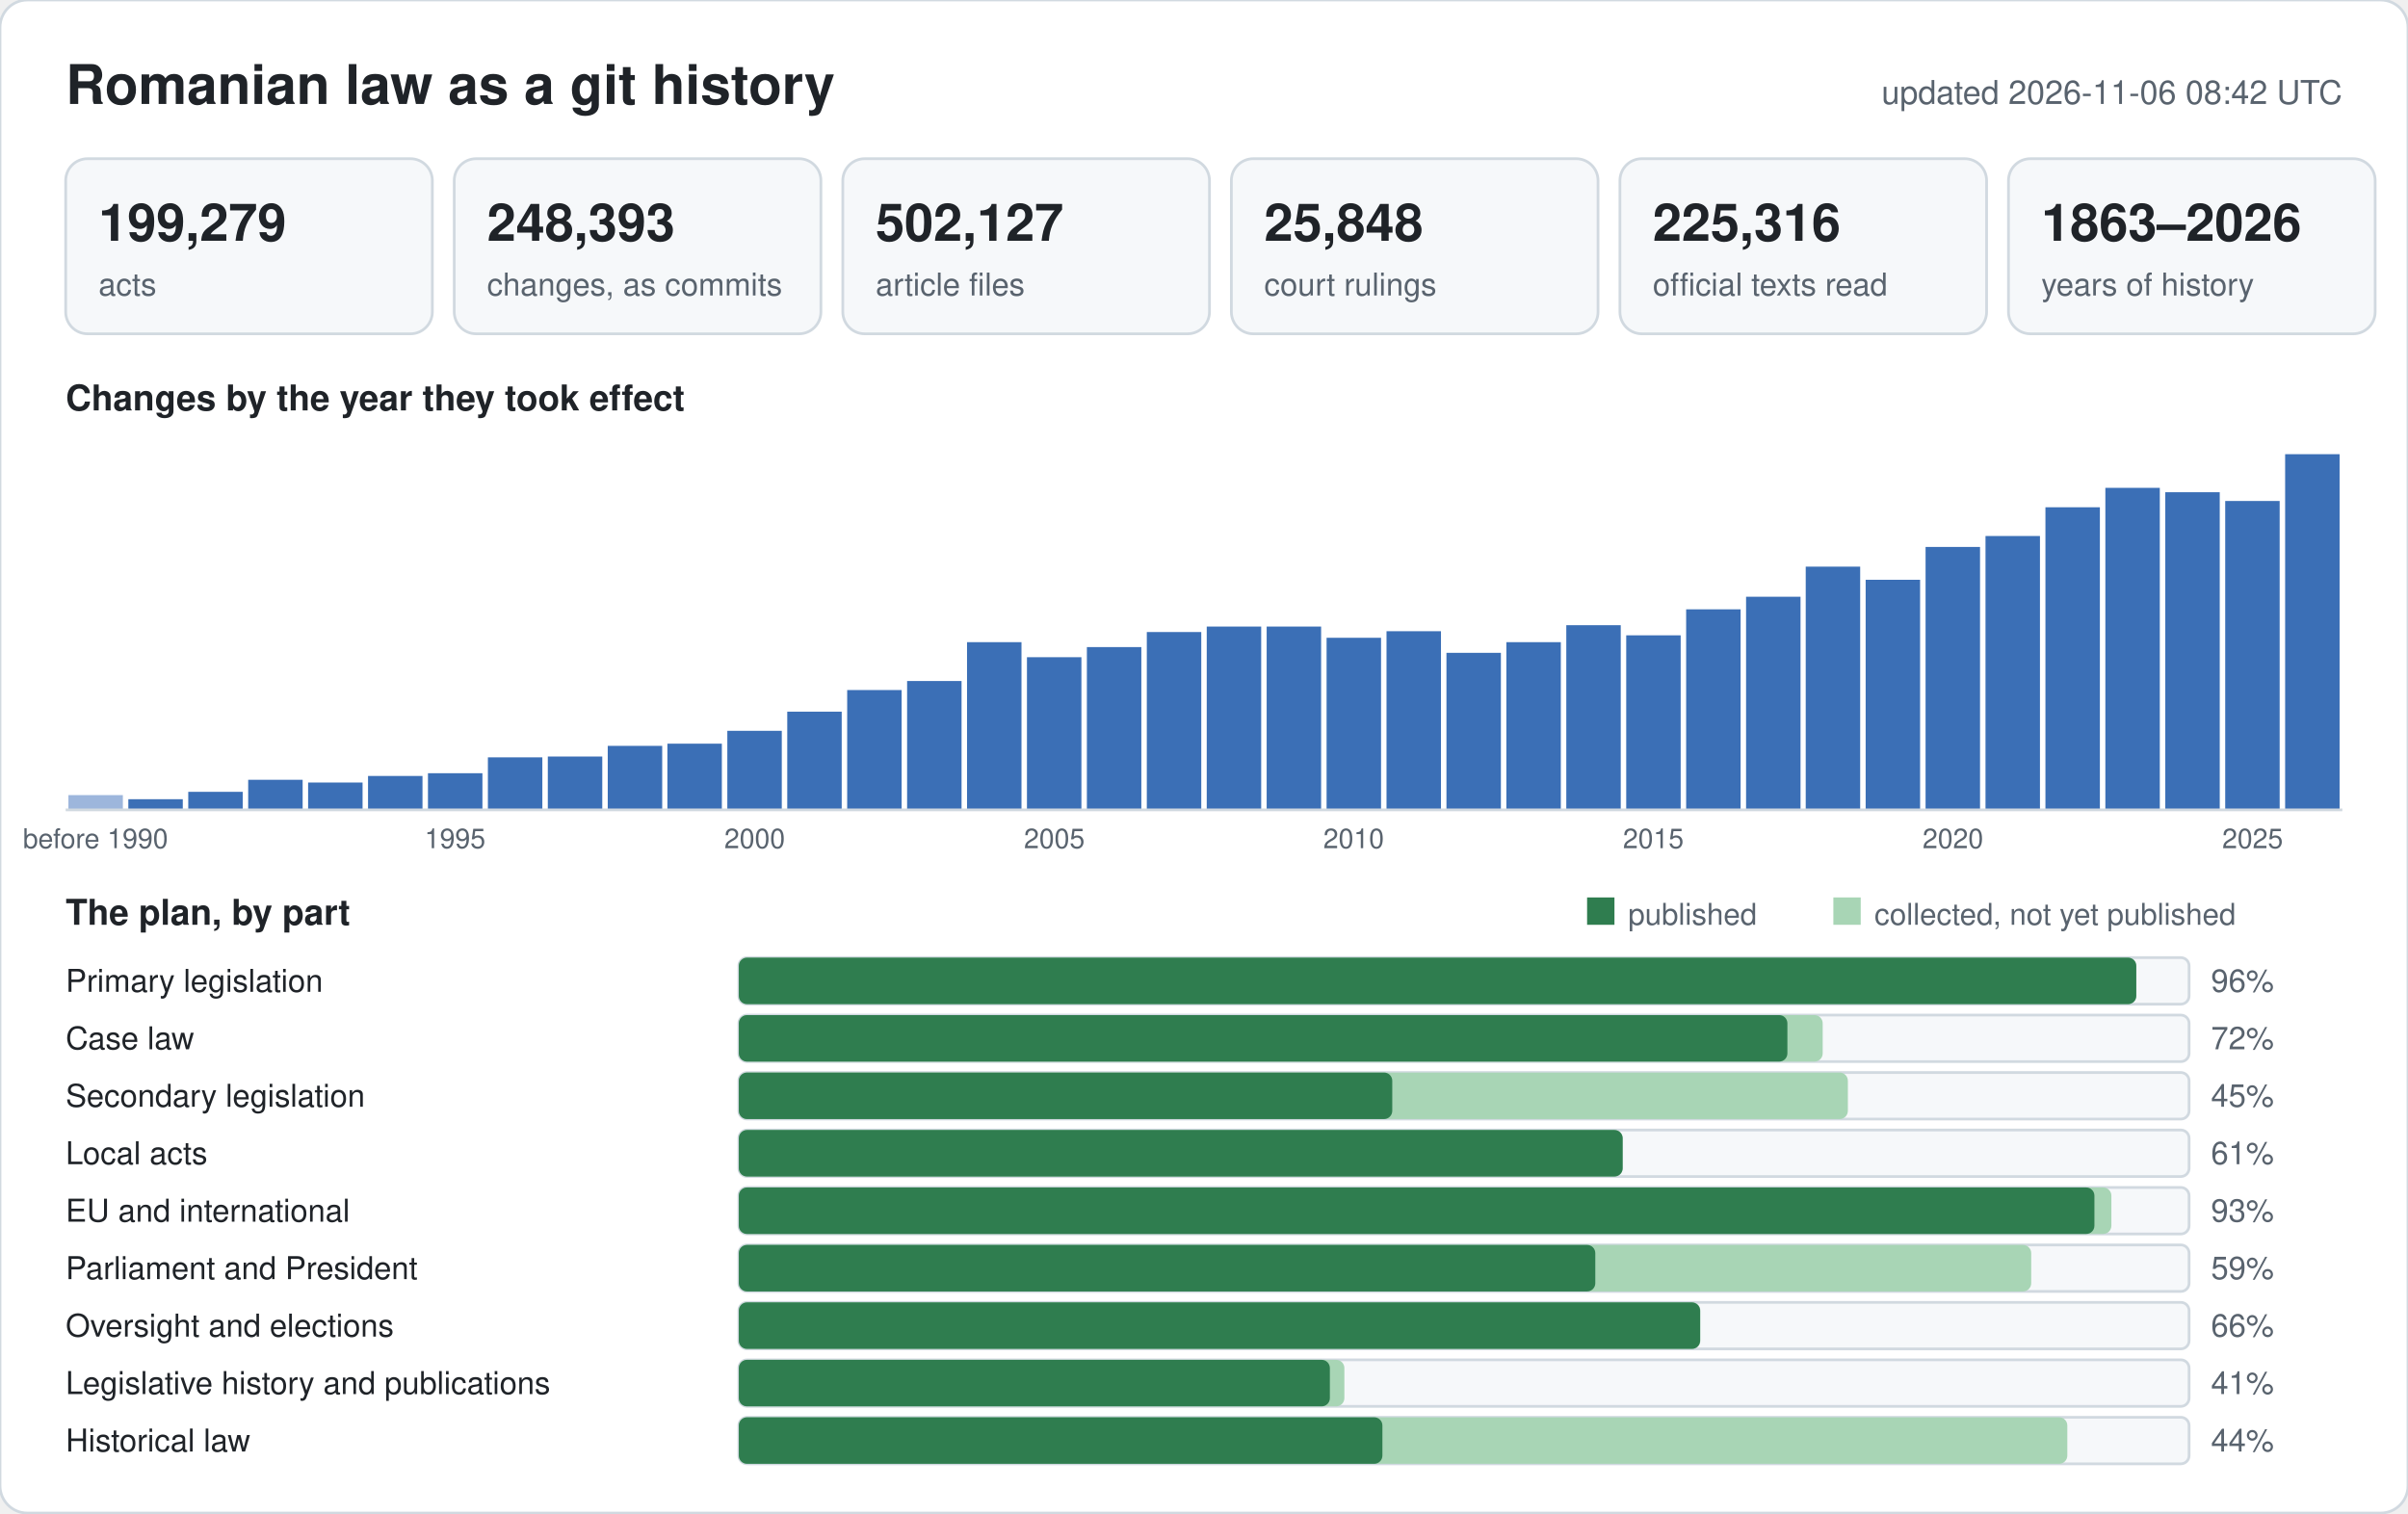
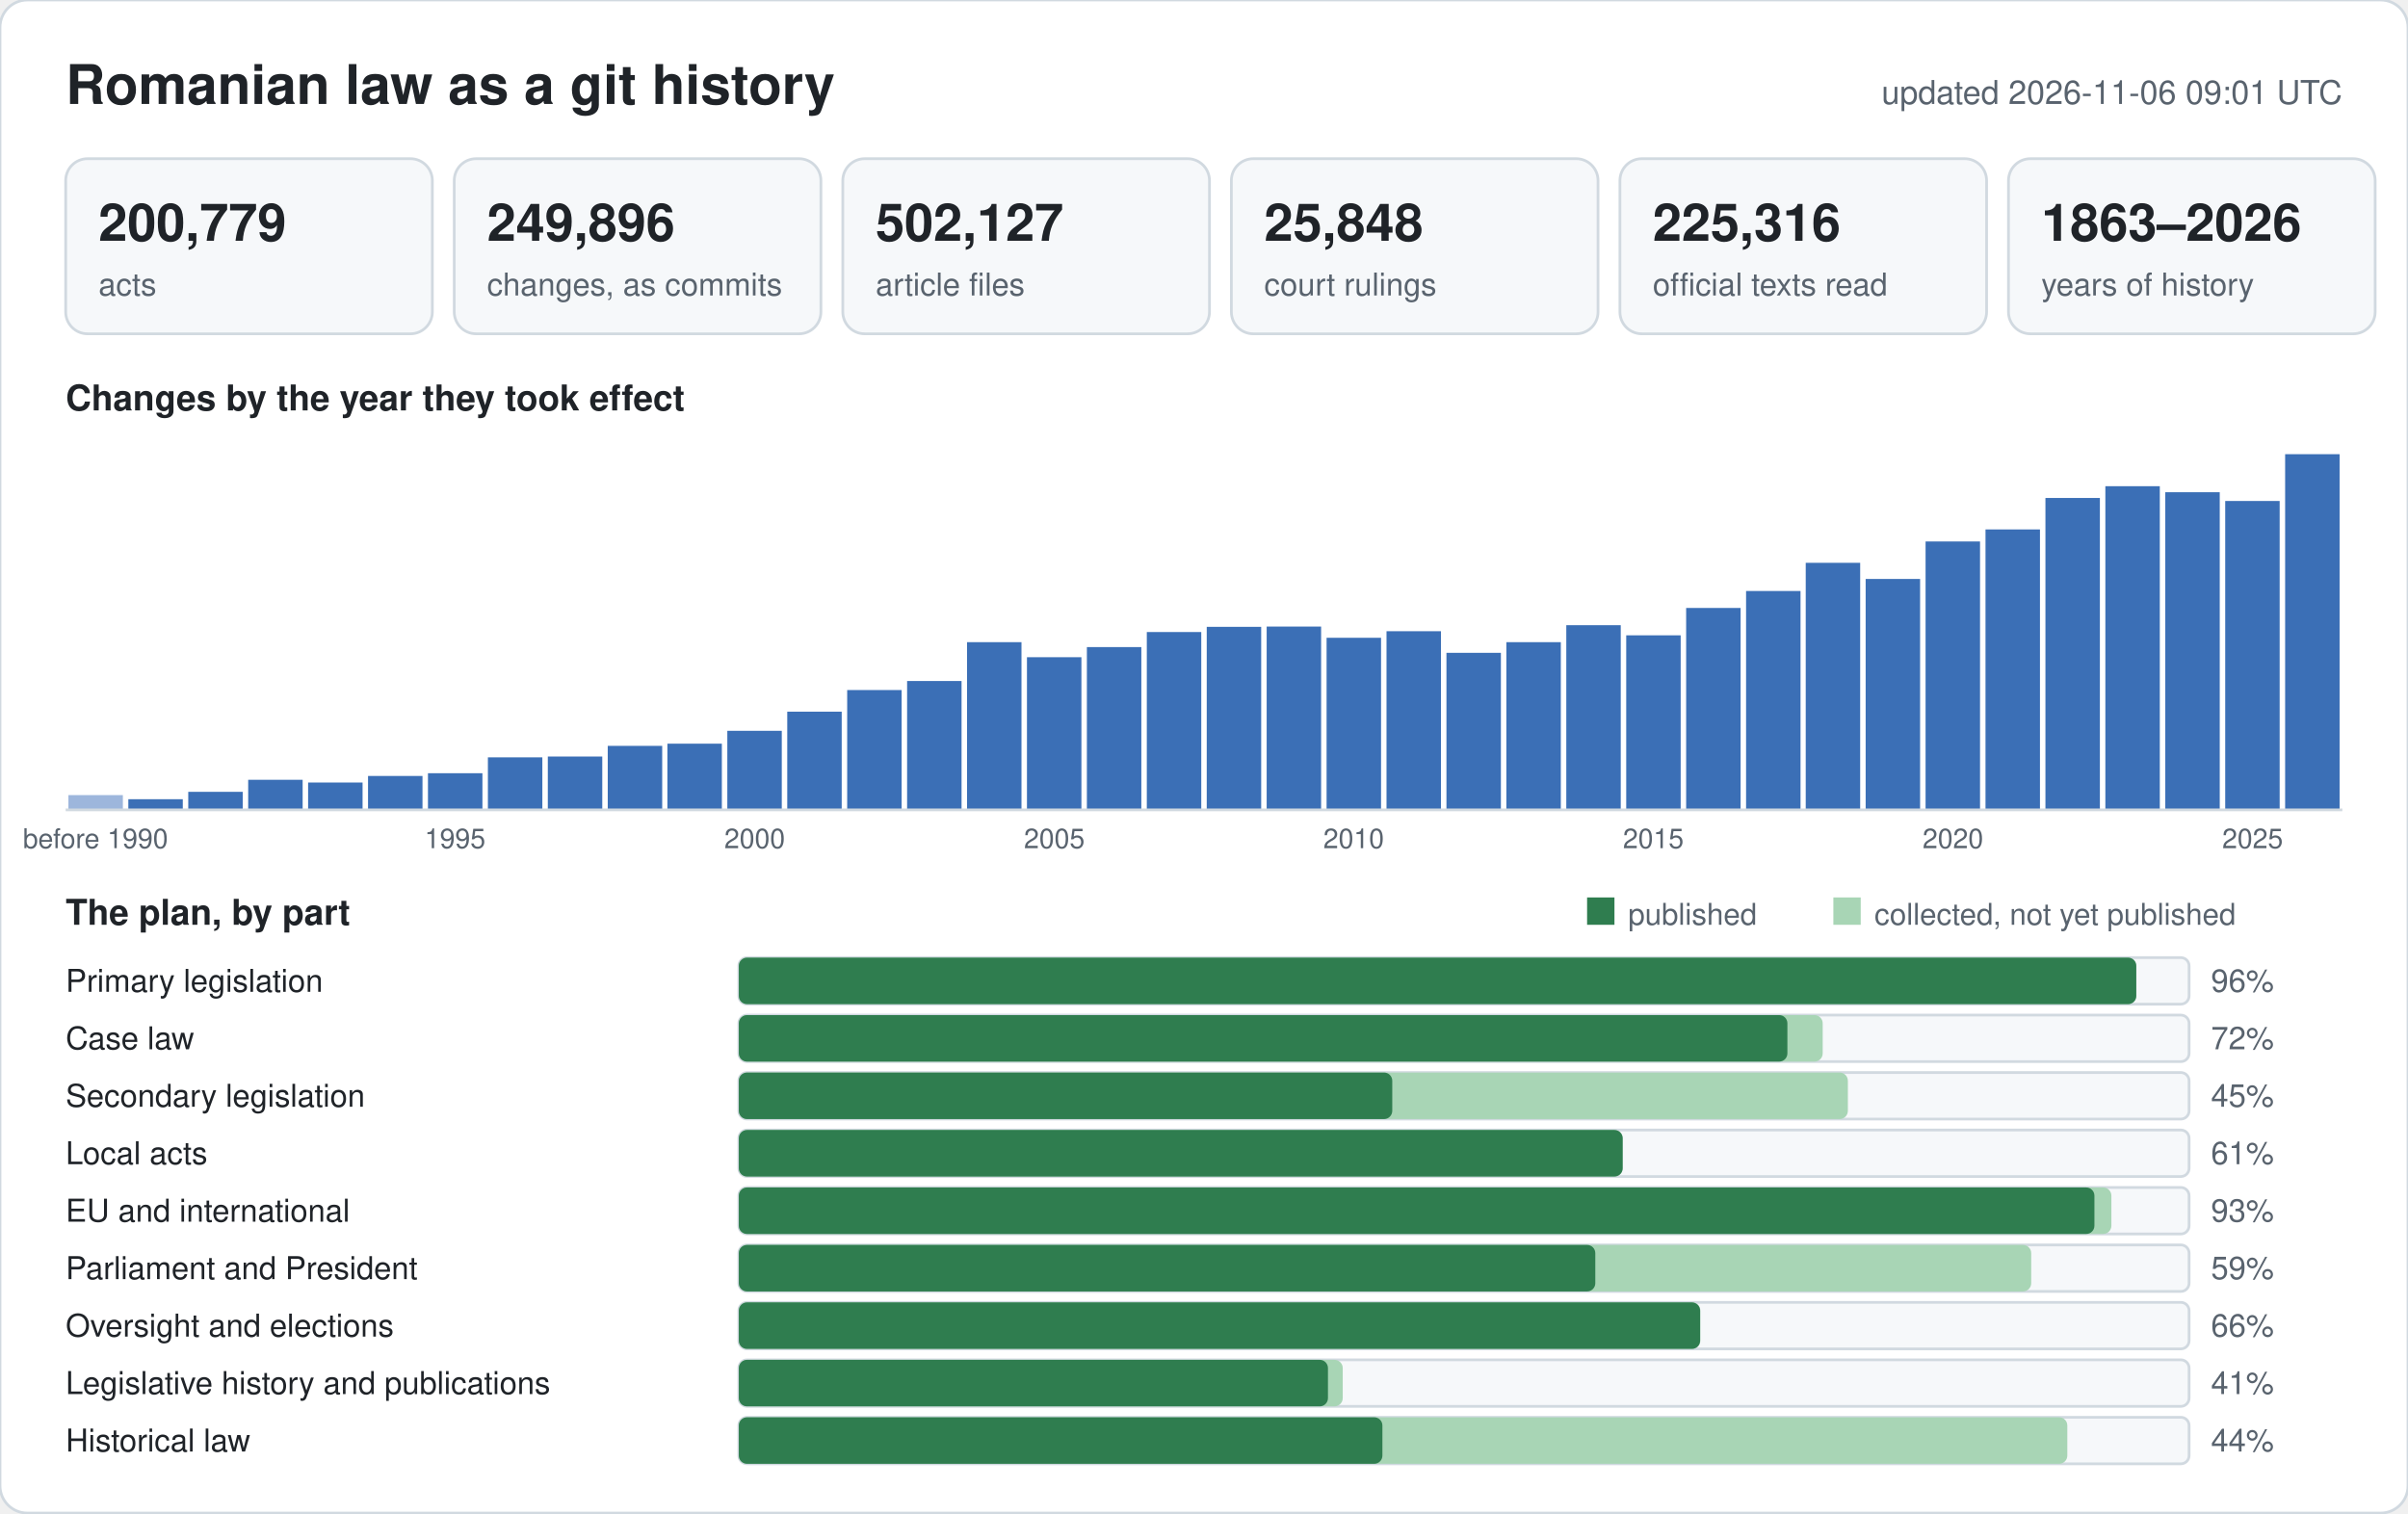
<svg xmlns="http://www.w3.org/2000/svg" width="880" height="553" viewBox="0 0 880 553" font-family="-apple-system,BlinkMacSystemFont,Segoe UI,Helvetica,Arial,sans-serif">
  <rect width="880" height="553" rx="10" fill="#ffffff" stroke="#d1d9e0" />
  <text x="24" y="38" font-size="20" font-weight="600" fill="#1f2328">Romanian law as a git history</text>
-   <text x="856" y="38" font-size="12" text-anchor="end" fill="#59636e">updated 2026-11-06 08:42 UTC</text>
+   <text x="856" y="38" font-size="12" text-anchor="end" fill="#59636e">updated 2026-11-06 09:01 UTC</text>
  <rect x="24" y="58" width="134" height="64" rx="8" fill="#f6f8fa" stroke="#d1d9e0" />
-   <text x="36" y="88" font-size="19" font-weight="600" fill="#1f2328">199,279</text>
+   <text x="36" y="88" font-size="19" font-weight="600" fill="#1f2328">200,779</text>
  <text x="36" y="108" font-size="11.5" fill="#59636e">acts</text>
  <rect x="166" y="58" width="134" height="64" rx="8" fill="#f6f8fa" stroke="#d1d9e0" />
-   <text x="178" y="88" font-size="19" font-weight="600" fill="#1f2328">248,393</text>
+   <text x="178" y="88" font-size="19" font-weight="600" fill="#1f2328">249,896</text>
  <text x="178" y="108" font-size="11.5" fill="#59636e">changes, as commits</text>
  <rect x="308" y="58" width="134" height="64" rx="8" fill="#f6f8fa" stroke="#d1d9e0" />
  <text x="320" y="88" font-size="19" font-weight="600" fill="#1f2328">502,127</text>
  <text x="320" y="108" font-size="11.5" fill="#59636e">article files</text>
  <rect x="450" y="58" width="134" height="64" rx="8" fill="#f6f8fa" stroke="#d1d9e0" />
  <text x="462" y="88" font-size="19" font-weight="600" fill="#1f2328">25,848</text>
  <text x="462" y="108" font-size="11.5" fill="#59636e">court rulings</text>
  <rect x="592" y="58" width="134" height="64" rx="8" fill="#f6f8fa" stroke="#d1d9e0" />
  <text x="604" y="88" font-size="19" font-weight="600" fill="#1f2328">225,316</text>
  <text x="604" y="108" font-size="11.5" fill="#59636e">official texts read</text>
  <rect x="734" y="58" width="134" height="64" rx="8" fill="#f6f8fa" stroke="#d1d9e0" />
  <text x="746" y="88" font-size="19" font-weight="600" fill="#1f2328">1863–2026</text>
  <text x="746" y="108" font-size="11.5" fill="#59636e">years of history</text>
  <text x="24" y="150" font-size="13" font-weight="600" fill="#1f2328">Changes by the year they took effect</text>
  <rect x="25.0" y="290.6" width="19.9" height="5.4" fill="#9db6dc" />
  <text x="34.9" y="310" font-size="10" text-anchor="middle" fill="#59636e">before 1990</text>
  <rect x="46.9" y="292.1" width="19.9" height="3.9" fill="#3b6fb6" />
  <rect x="68.8" y="289.4" width="19.9" height="6.6" fill="#3b6fb6" />
  <rect x="90.7" y="285.0" width="19.9" height="11.0" fill="#3b6fb6" />
  <rect x="112.6" y="286.0" width="19.9" height="10.0" fill="#3b6fb6" />
  <rect x="134.5" y="283.6" width="19.9" height="12.4" fill="#3b6fb6" />
  <rect x="156.4" y="282.6" width="19.9" height="13.4" fill="#3b6fb6" />
  <text x="166.3" y="310" font-size="10" text-anchor="middle" fill="#59636e">1995</text>
  <rect x="178.3" y="276.8" width="19.9" height="19.2" fill="#3b6fb6" />
  <rect x="200.2" y="276.5" width="19.9" height="19.5" fill="#3b6fb6" />
  <rect x="222.1" y="272.6" width="19.9" height="23.4" fill="#3b6fb6" />
  <rect x="243.9" y="271.8" width="19.9" height="24.2" fill="#3b6fb6" />
  <rect x="265.8" y="267.1" width="19.9" height="28.9" fill="#3b6fb6" />
  <text x="275.8" y="310" font-size="10" text-anchor="middle" fill="#59636e">2000</text>
  <rect x="287.7" y="260.1" width="19.9" height="35.9" fill="#3b6fb6" />
  <rect x="309.6" y="252.2" width="19.9" height="43.8" fill="#3b6fb6" />
  <rect x="331.5" y="248.9" width="19.9" height="47.1" fill="#3b6fb6" />
  <rect x="353.4" y="234.7" width="19.9" height="61.3" fill="#3b6fb6" />
  <rect x="375.3" y="240.2" width="19.9" height="55.8" fill="#3b6fb6" />
  <text x="385.3" y="310" font-size="10" text-anchor="middle" fill="#59636e">2005</text>
  <rect x="397.2" y="236.5" width="19.9" height="59.5" fill="#3b6fb6" />
  <rect x="419.1" y="231.0" width="19.9" height="65.0" fill="#3b6fb6" />
-   <rect x="441.0" y="229.0" width="19.9" height="67.0" fill="#3b6fb6" />
+   <rect x="441.0" y="229.1" width="19.9" height="66.9" fill="#3b6fb6" />
  <rect x="462.9" y="229.0" width="19.9" height="67.0" fill="#3b6fb6" />
  <rect x="484.8" y="233.1" width="19.9" height="62.9" fill="#3b6fb6" />
  <text x="494.7" y="310" font-size="10" text-anchor="middle" fill="#59636e">2010</text>
  <rect x="506.7" y="230.7" width="19.9" height="65.3" fill="#3b6fb6" />
  <rect x="528.6" y="238.6" width="19.9" height="57.4" fill="#3b6fb6" />
  <rect x="550.5" y="234.7" width="19.9" height="61.3" fill="#3b6fb6" />
  <rect x="572.4" y="228.5" width="19.9" height="67.5" fill="#3b6fb6" />
  <rect x="594.3" y="232.2" width="19.9" height="63.8" fill="#3b6fb6" />
  <text x="604.2" y="310" font-size="10" text-anchor="middle" fill="#59636e">2015</text>
-   <rect x="616.2" y="222.7" width="19.9" height="73.3" fill="#3b6fb6" />
-   <rect x="638.1" y="218.1" width="19.9" height="77.9" fill="#3b6fb6" />
-   <rect x="659.9" y="207.1" width="19.9" height="88.9" fill="#3b6fb6" />
-   <rect x="681.8" y="211.9" width="19.9" height="84.1" fill="#3b6fb6" />
-   <rect x="703.7" y="199.9" width="19.9" height="96.1" fill="#3b6fb6" />
+   <rect x="616.2" y="222.2" width="19.9" height="73.8" fill="#3b6fb6" />
+   <rect x="638.1" y="216.0" width="19.9" height="80.0" fill="#3b6fb6" />
+   <rect x="659.9" y="205.7" width="19.9" height="90.3" fill="#3b6fb6" />
+   <rect x="681.8" y="211.6" width="19.9" height="84.4" fill="#3b6fb6" />
+   <rect x="703.7" y="197.9" width="19.9" height="98.1" fill="#3b6fb6" />
  <text x="713.7" y="310" font-size="10" text-anchor="middle" fill="#59636e">2020</text>
-   <rect x="725.6" y="195.9" width="19.9" height="100.1" fill="#3b6fb6" />
-   <rect x="747.5" y="185.4" width="19.9" height="110.6" fill="#3b6fb6" />
-   <rect x="769.4" y="178.3" width="19.9" height="117.7" fill="#3b6fb6" />
+   <rect x="725.6" y="193.5" width="19.9" height="102.5" fill="#3b6fb6" />
+   <rect x="747.5" y="182.0" width="19.9" height="114.0" fill="#3b6fb6" />
+   <rect x="769.4" y="177.7" width="19.9" height="118.3" fill="#3b6fb6" />
  <rect x="791.3" y="179.9" width="19.9" height="116.1" fill="#3b6fb6" />
  <rect x="813.2" y="183.1" width="19.9" height="112.9" fill="#3b6fb6" />
  <text x="823.2" y="310" font-size="10" text-anchor="middle" fill="#59636e">2025</text>
  <rect x="835.1" y="166.0" width="19.9" height="130.0" fill="#3b6fb6" />
  <line x1="24" y1="296" x2="856" y2="296" stroke="#d1d9e0" />
  <text x="24" y="338" font-size="13" font-weight="600" fill="#1f2328">The plan, by part</text>
  <rect x="580" y="328" width="10" height="10" fill="#2f7d4f" />
  <text x="595" y="338" font-size="11" fill="#59636e">published</text>
  <rect x="670" y="328" width="10" height="10" fill="#a8d5b5" />
  <text x="685" y="338" font-size="11" fill="#59636e">collected, not yet published</text>
  <text x="24" y="362.5" font-size="11.5" fill="#1f2328">Primary legislation</text>
  <rect x="270" y="350" width="530" height="17" rx="3" fill="#f6f8fa" stroke="#d1d9e0" />
  <rect x="270" y="350" width="510.7" height="17" rx="3" fill="#a8d5b5" />
  <rect x="270" y="350" width="510.7" height="17" rx="3" fill="#2f7d4f" />
  <text x="808" y="362.5" font-size="11.5" fill="#59636e">96%</text>
  <text x="24" y="383.5" font-size="11.5" fill="#1f2328">Case law</text>
  <rect x="270" y="371" width="530" height="17" rx="3" fill="#f6f8fa" stroke="#d1d9e0" />
  <rect x="270" y="371" width="396.1" height="17" rx="3" fill="#a8d5b5" />
  <rect x="270" y="371" width="383.2" height="17" rx="3" fill="#2f7d4f" />
  <text x="808" y="383.5" font-size="11.5" fill="#59636e">72%</text>
  <text x="24" y="404.5" font-size="11.5" fill="#1f2328">Secondary legislation</text>
  <rect x="270" y="392" width="530" height="17" rx="3" fill="#f6f8fa" stroke="#d1d9e0" />
  <rect x="270" y="392" width="405.3" height="17" rx="3" fill="#a8d5b5" />
  <rect x="270" y="392" width="238.8" height="17" rx="3" fill="#2f7d4f" />
  <text x="808" y="404.5" font-size="11.5" fill="#59636e">45%</text>
  <text x="24" y="425.5" font-size="11.5" fill="#1f2328">Local acts</text>
  <rect x="270" y="413" width="530" height="17" rx="3" fill="#f6f8fa" stroke="#d1d9e0" />
  <rect x="270" y="413" width="323.0" height="17" rx="3" fill="#a8d5b5" />
  <rect x="270" y="413" width="323.0" height="17" rx="3" fill="#2f7d4f" />
  <text x="808" y="425.5" font-size="11.5" fill="#59636e">61%</text>
  <text x="24" y="446.5" font-size="11.5" fill="#1f2328">EU and international</text>
  <rect x="270" y="434" width="530" height="17" rx="3" fill="#f6f8fa" stroke="#d1d9e0" />
  <rect x="270" y="434" width="501.6" height="17" rx="3" fill="#a8d5b5" />
  <rect x="270" y="434" width="495.4" height="17" rx="3" fill="#2f7d4f" />
  <text x="808" y="446.5" font-size="11.5" fill="#59636e">93%</text>
  <text x="24" y="467.5" font-size="11.5" fill="#1f2328">Parliament and President</text>
  <rect x="270" y="455" width="530" height="17" rx="3" fill="#f6f8fa" stroke="#d1d9e0" />
  <rect x="270" y="455" width="472.3" height="17" rx="3" fill="#a8d5b5" />
  <rect x="270" y="455" width="313.0" height="17" rx="3" fill="#2f7d4f" />
  <text x="808" y="467.5" font-size="11.5" fill="#59636e">59%</text>
  <text x="24" y="488.5" font-size="11.5" fill="#1f2328">Oversight and elections</text>
  <rect x="270" y="476" width="530" height="17" rx="3" fill="#f6f8fa" stroke="#d1d9e0" />
  <rect x="270" y="476" width="351.4" height="17" rx="3" fill="#a8d5b5" />
  <rect x="270" y="476" width="351.3" height="17" rx="3" fill="#2f7d4f" />
  <text x="808" y="488.5" font-size="11.5" fill="#59636e">66%</text>
  <text x="24" y="509.5" font-size="11.5" fill="#1f2328">Legislative history and publications</text>
  <rect x="270" y="497" width="530" height="17" rx="3" fill="#f6f8fa" stroke="#d1d9e0" />
-   <rect x="270" y="497" width="221.3" height="17" rx="3" fill="#a8d5b5" />
-   <rect x="270" y="497" width="216.0" height="17" rx="3" fill="#2f7d4f" />
+   <rect x="270" y="497" width="220.7" height="17" rx="3" fill="#a8d5b5" />
+   <rect x="270" y="497" width="215.3" height="17" rx="3" fill="#2f7d4f" />
  <text x="808" y="509.5" font-size="11.5" fill="#59636e">41%</text>
  <text x="24" y="530.5" font-size="11.5" fill="#1f2328">Historical law</text>
  <rect x="270" y="518" width="530" height="17" rx="3" fill="#f6f8fa" stroke="#d1d9e0" />
  <rect x="270" y="518" width="485.5" height="17" rx="3" fill="#a8d5b5" />
  <rect x="270" y="518" width="235.2" height="17" rx="3" fill="#2f7d4f" />
  <text x="808" y="530.5" font-size="11.5" fill="#59636e">44%</text>
</svg>
